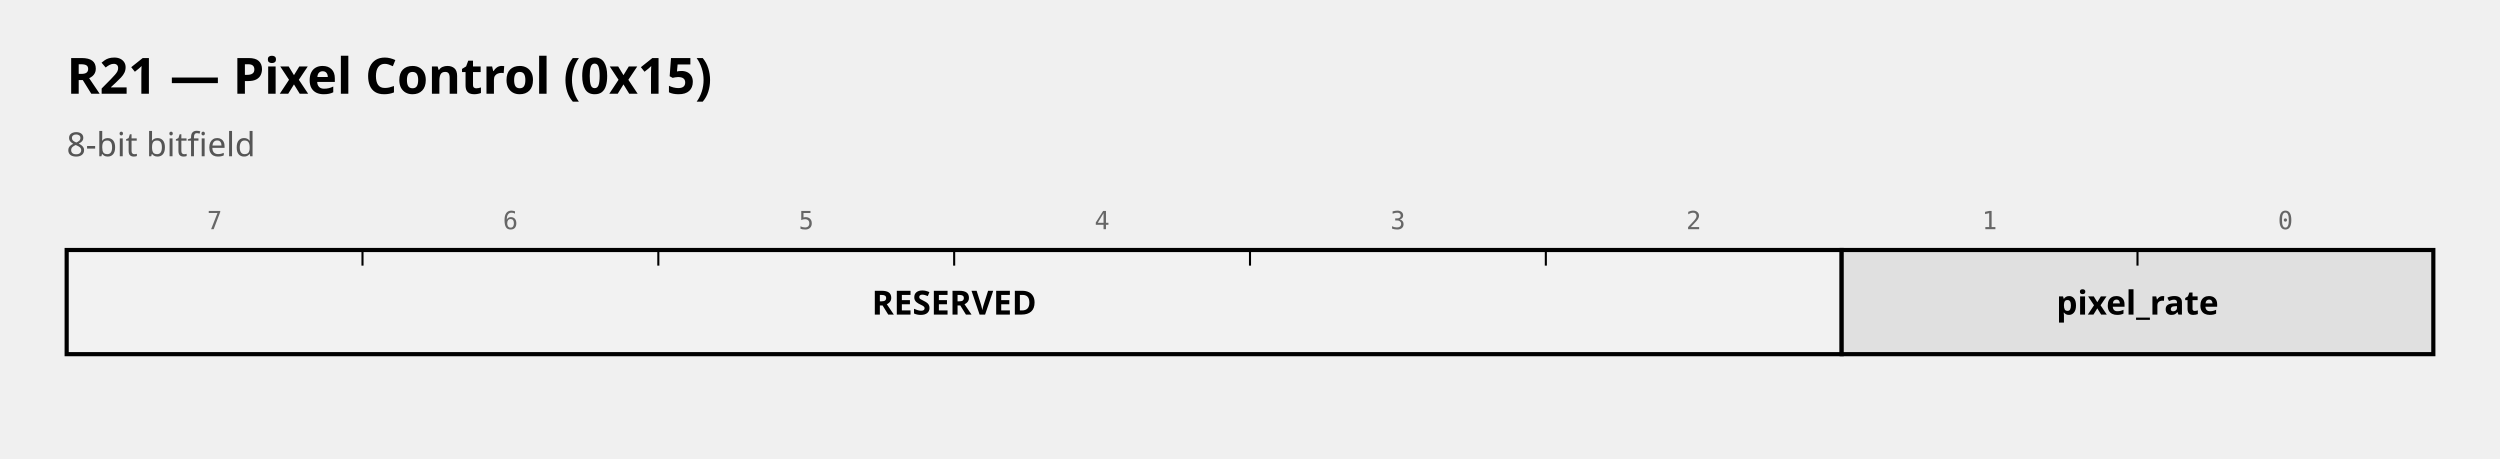
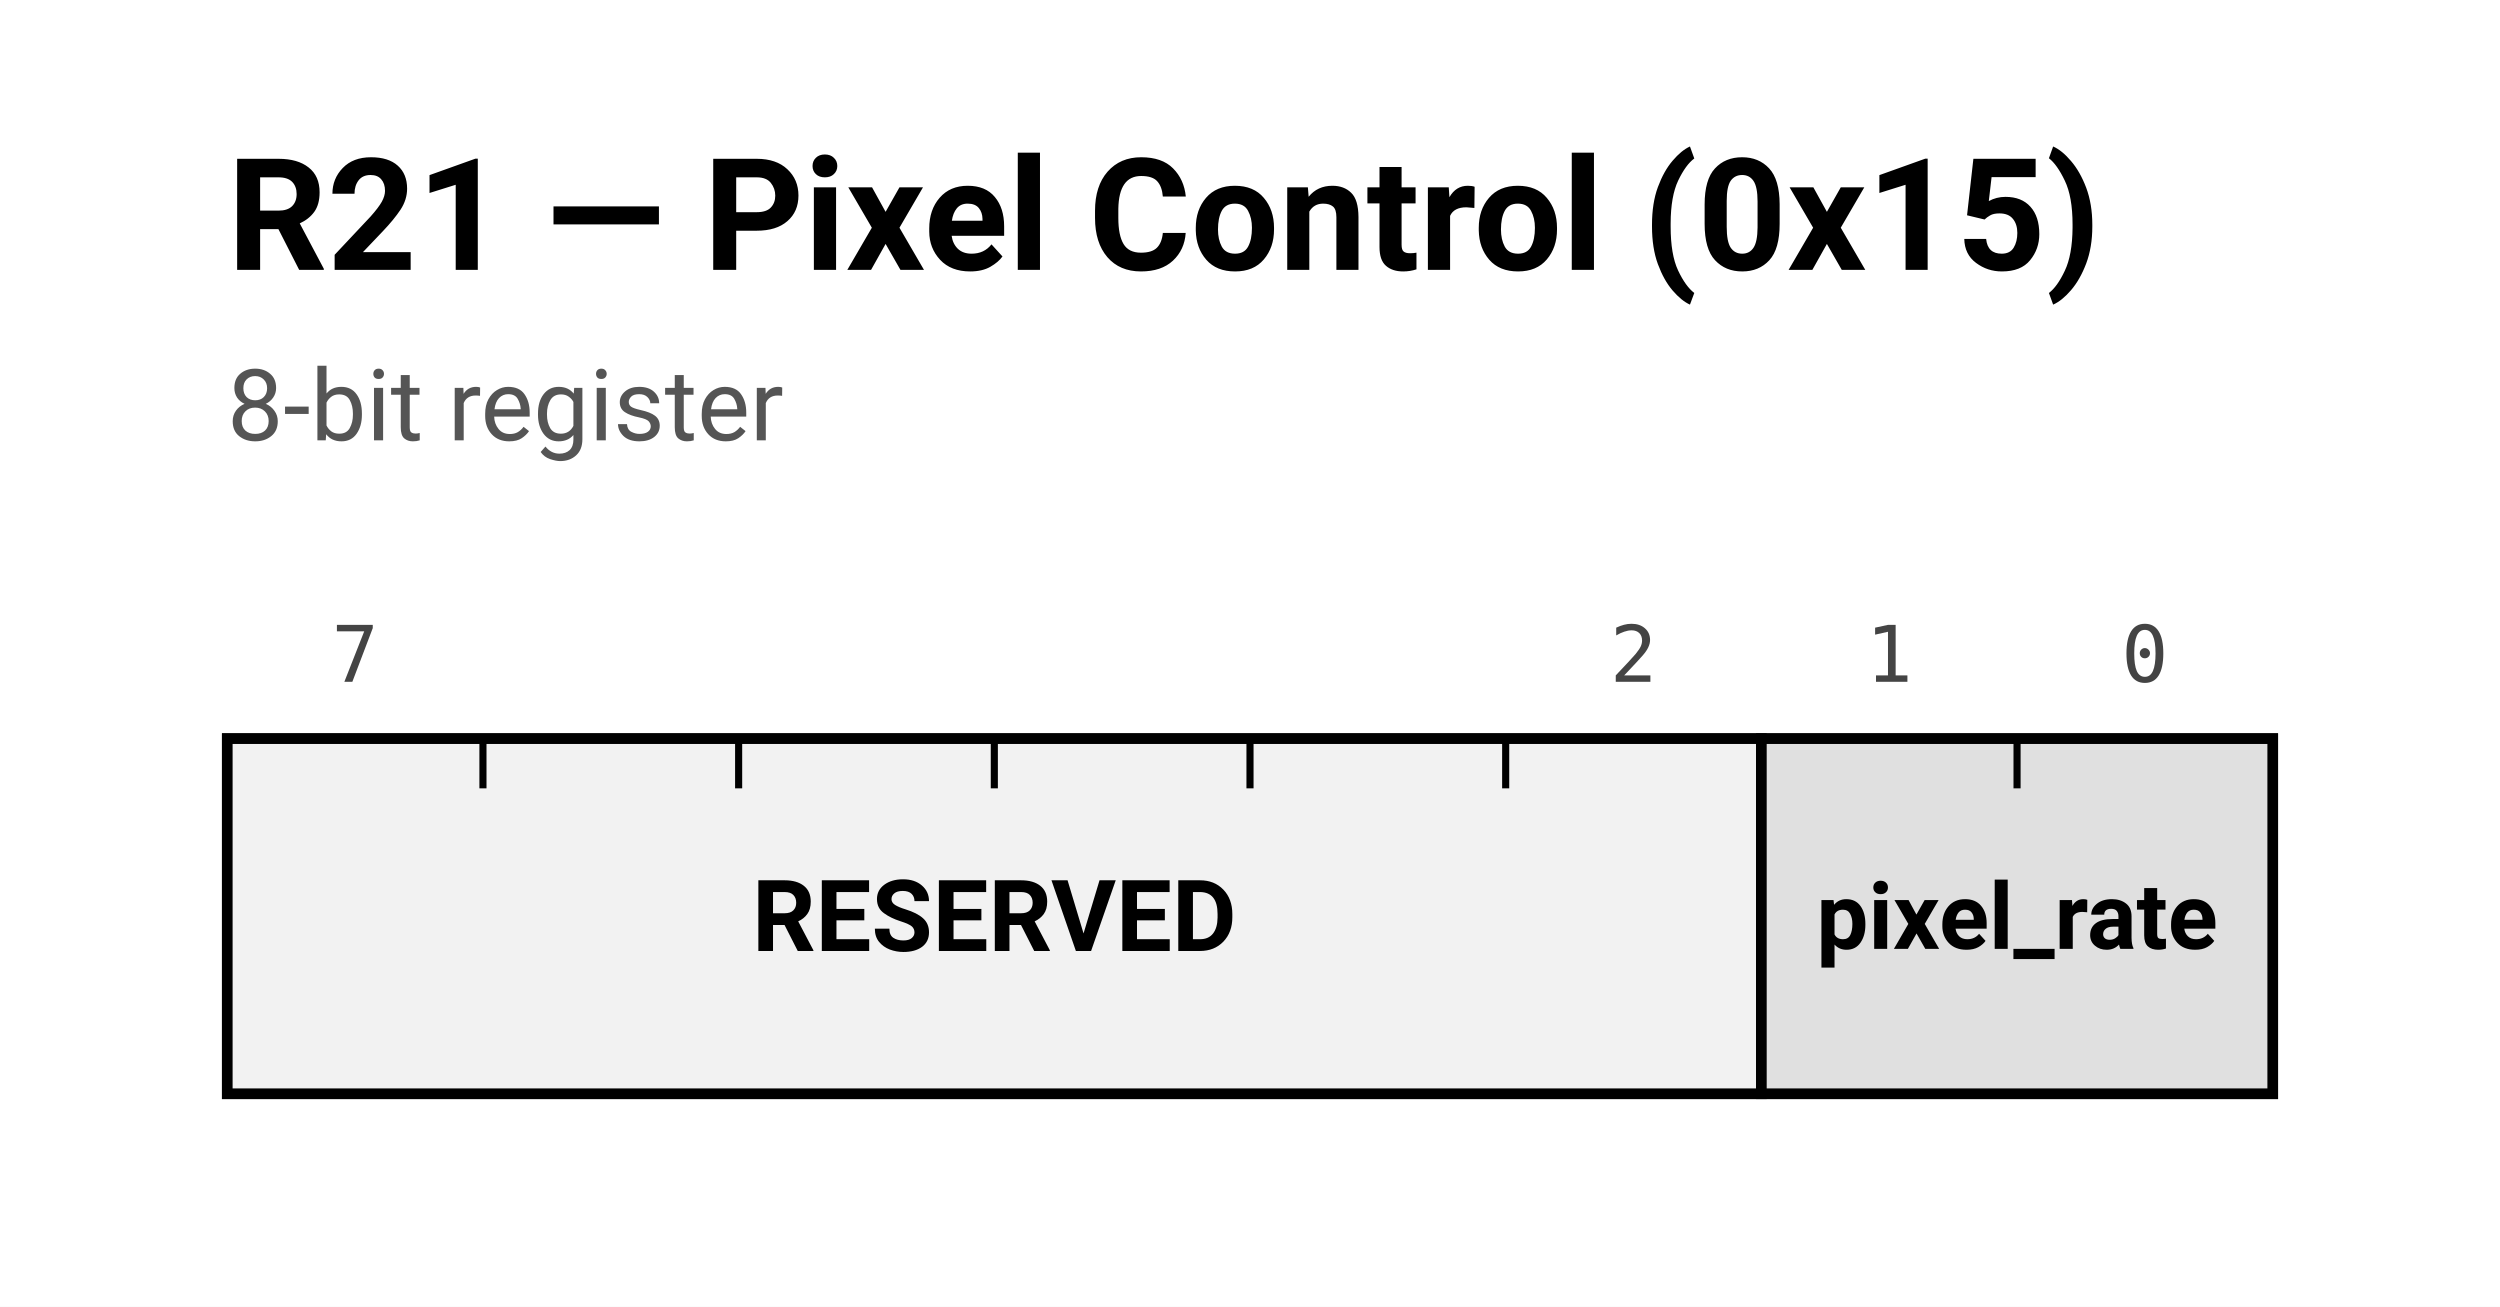
- <svg xmlns="http://www.w3.org/2000/svg" width="1200" height="220" viewBox="0 0 1200 220" style="background: #FFFFFF; font-family: -apple-system, BlinkMacSystemFont, 'Segoe UI', Roboto, Helvetica, Arial, sans-serif;">
-   <text x="32" y="45" style="font: 700 24px sans-serif; fill: #000000;">R21 — Pixel Control (0x15)</text>
-   <text x="32" y="75" style="font: 16px sans-serif; fill: #555555;">8-bit bitfield</text>
-   <text x="103.0" y="110" text-anchor="middle" style="font: 12px monospace; fill:#666;">7</text>
-   <line x1="32.0" y1="120" x2="32.0" y2="170" stroke="#000000" stroke-dasharray="2,2" stroke-width="1" />
-   <text x="245.0" y="110" text-anchor="middle" style="font: 12px monospace; fill:#666;">6</text>
-   <line x1="174.0" y1="120" x2="174.0" y2="170" stroke="#000000" stroke-dasharray="2,2" stroke-width="1" />
-   <text x="387.0" y="110" text-anchor="middle" style="font: 12px monospace; fill:#666;">5</text>
-   <line x1="316.0" y1="120" x2="316.0" y2="170" stroke="#000000" stroke-dasharray="2,2" stroke-width="1" />
-   <text x="529.0" y="110" text-anchor="middle" style="font: 12px monospace; fill:#666;">4</text>
-   <line x1="458.0" y1="120" x2="458.0" y2="170" stroke="#000000" stroke-dasharray="2,2" stroke-width="1" />
-   <text x="671.0" y="110" text-anchor="middle" style="font: 12px monospace; fill:#666;">3</text>
-   <line x1="600.0" y1="120" x2="600.0" y2="170" stroke="#000000" stroke-dasharray="2,2" stroke-width="1" />
-   <text x="813.0" y="110" text-anchor="middle" style="font: 12px monospace; fill:#666;">2</text>
-   <line x1="742.0" y1="120" x2="742.0" y2="170" stroke="#000000" stroke-dasharray="2,2" stroke-width="1" />
-   <text x="955.0" y="110" text-anchor="middle" style="font: 12px monospace; fill:#666;">1</text>
-   <line x1="884.0" y1="120" x2="884.0" y2="170" stroke="#000000" stroke-dasharray="2,2" stroke-width="1" />
-   <text x="1097.0" y="110" text-anchor="middle" style="font: 12px monospace; fill:#666;">0</text>
-   <line x1="1026.0" y1="120" x2="1026.0" y2="170" stroke="#000000" stroke-dasharray="2,2" stroke-width="1" />
-   <line x1="1168.0" y1="120" x2="1168.0" y2="170" stroke="#000000" stroke-dasharray="2,2" stroke-width="1" />
-   <rect x="32.0" y="120" width="852.0" height="50" fill="#F2F2F2" stroke="#000000" stroke-width="2" />
-   <text x="458.0" y="151.0" text-anchor="middle" style="font: 700 16px sans-serif;">RESERVED</text>
-   <rect x="884.0" y="120" width="284.0" height="50" fill="#E0E0E0" stroke="#000000" stroke-width="2" />
-   <text x="1026.0" y="151.0" text-anchor="middle" style="font: 700 16px sans-serif;">pixel_rate</text>
-   <line x1="32.0" y1="120" x2="32.0" y2="127.5" stroke="#000000" stroke-width="1" />
-   <line x1="174.0" y1="120" x2="174.0" y2="127.5" stroke="#000000" stroke-width="1" />
-   <line x1="316.0" y1="120" x2="316.0" y2="127.5" stroke="#000000" stroke-width="1" />
-   <line x1="458.0" y1="120" x2="458.0" y2="127.5" stroke="#000000" stroke-width="1" />
-   <line x1="600.0" y1="120" x2="600.0" y2="127.5" stroke="#000000" stroke-width="1" />
-   <line x1="742.0" y1="120" x2="742.0" y2="127.5" stroke="#000000" stroke-width="1" />
-   <line x1="884.0" y1="120" x2="884.0" y2="127.5" stroke="#000000" stroke-width="1" />
-   <line x1="1026.0" y1="120" x2="1026.0" y2="127.5" stroke="#000000" stroke-width="1" />
-   <line x1="1168.0" y1="120" x2="1168.0" y2="127.5" stroke="#000000" stroke-width="1" />
+ <svg xmlns="http://www.w3.org/2000/svg" width="352" height="184" viewBox="0 0 352 184">
+   <defs>
+     <pattern id="hatch" width="6" height="6" patternUnits="userSpaceOnUse" patternTransform="rotate(45)">
+       <rect width="6" height="6" fill="#FFFFFF" />
+       <line x1="0" y1="0" x2="0" y2="6" stroke="#B0B0B0" stroke-width="2" />
+     </pattern>
+     <pattern id="xpat" width="8" height="8" patternUnits="userSpaceOnUse">
+       <rect width="8" height="8" fill="#FFFFFF" />
+       <path d="M0 0L8 8M8 0L0 8" stroke="#C07070" stroke-width="1" />
+     </pattern>
+     <marker id="arr" viewBox="0 0 10 10" refX="9" refY="5" markerWidth="8" markerHeight="8" orient="auto">
+       <path d="M0 0L10 5L0 10z" fill="#000000" />
+     </marker>
+   </defs>
+   <style>text{font-family:-apple-system,BlinkMacSystemFont,"Segoe UI",Roboto,Helvetica,Arial,sans-serif}.m{font-family:ui-monospace,Menlo,Consolas,"DejaVu Sans Mono",monospace}</style>
+   <rect width="352" height="184" fill="#FFFFFF" />
+   <text x="32" y="38" font-size="22" font-weight="700" fill="#000000">R21 — Pixel Control (0x15)</text>
+   <text x="32" y="62" font-size="14" fill="#555555">8-bit register</text>
+   <text x="50" y="96" font-size="11" text-anchor="middle" fill="#444444" class="m">7</text>
+   <text x="230" y="96" font-size="11" text-anchor="middle" fill="#444444" class="m">2</text>
+   <text x="266" y="96" font-size="11" text-anchor="middle" fill="#444444" class="m">1</text>
+   <text x="302" y="96" font-size="11" text-anchor="middle" fill="#444444" class="m">0</text>
+   <rect x="32" y="104" width="288" height="50" fill="#FFFFFF" stroke="#000000" stroke-width="1.5" />
+   <rect x="32" y="104" width="216" height="50" fill="#F2F2F2" stroke="#000000" stroke-width="1.5" />
+   <text x="140" y="133.9" font-size="14" text-anchor="middle" fill="#000000" font-weight="700">RESERVED</text>
+   <line x1="68" y1="104" x2="68" y2="111" stroke="#000000" stroke-width="1" />
+   <line x1="104" y1="104" x2="104" y2="111" stroke="#000000" stroke-width="1" />
+   <line x1="140" y1="104" x2="140" y2="111" stroke="#000000" stroke-width="1" />
+   <line x1="176" y1="104" x2="176" y2="111" stroke="#000000" stroke-width="1" />
+   <line x1="212" y1="104" x2="212" y2="111" stroke="#000000" stroke-width="1" />
+   <rect x="248" y="104" width="72" height="50" fill="#E0E0E0" stroke="#000000" stroke-width="1.5" />
+   <text x="284" y="133.6" font-size="13" text-anchor="middle" fill="#000000" font-weight="700">pixel_rate</text>
+   <line x1="284" y1="104" x2="284" y2="111" stroke="#000000" stroke-width="1" />
</svg>
